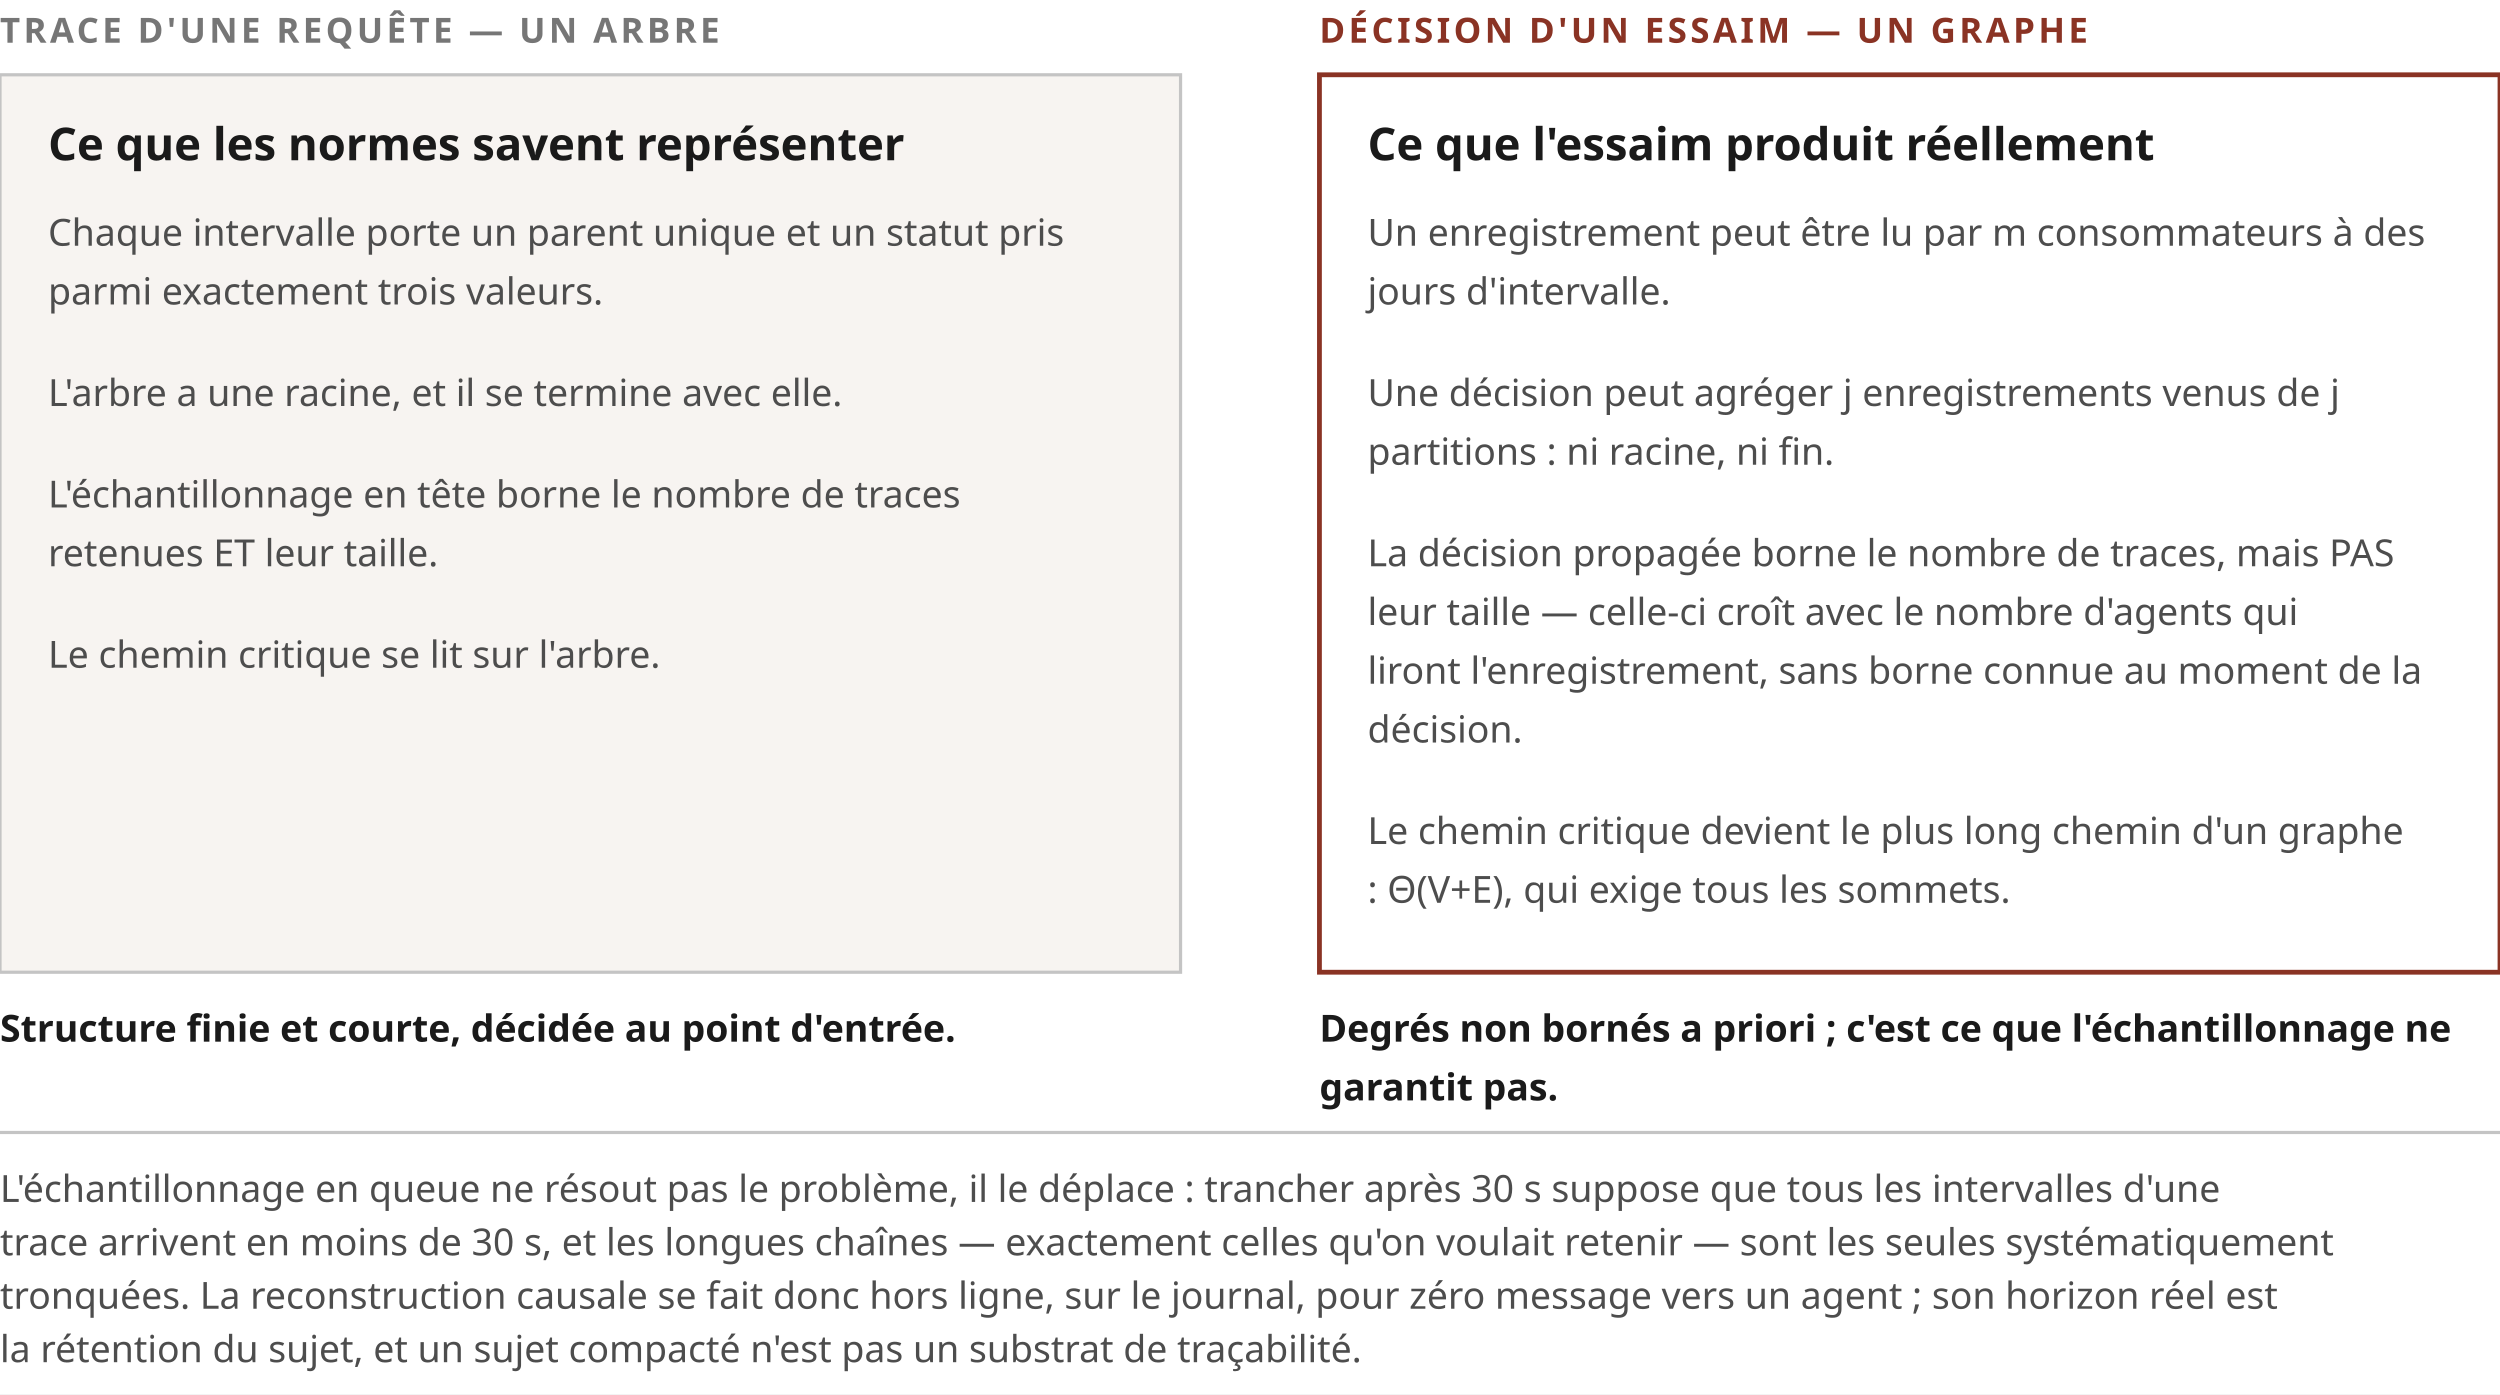
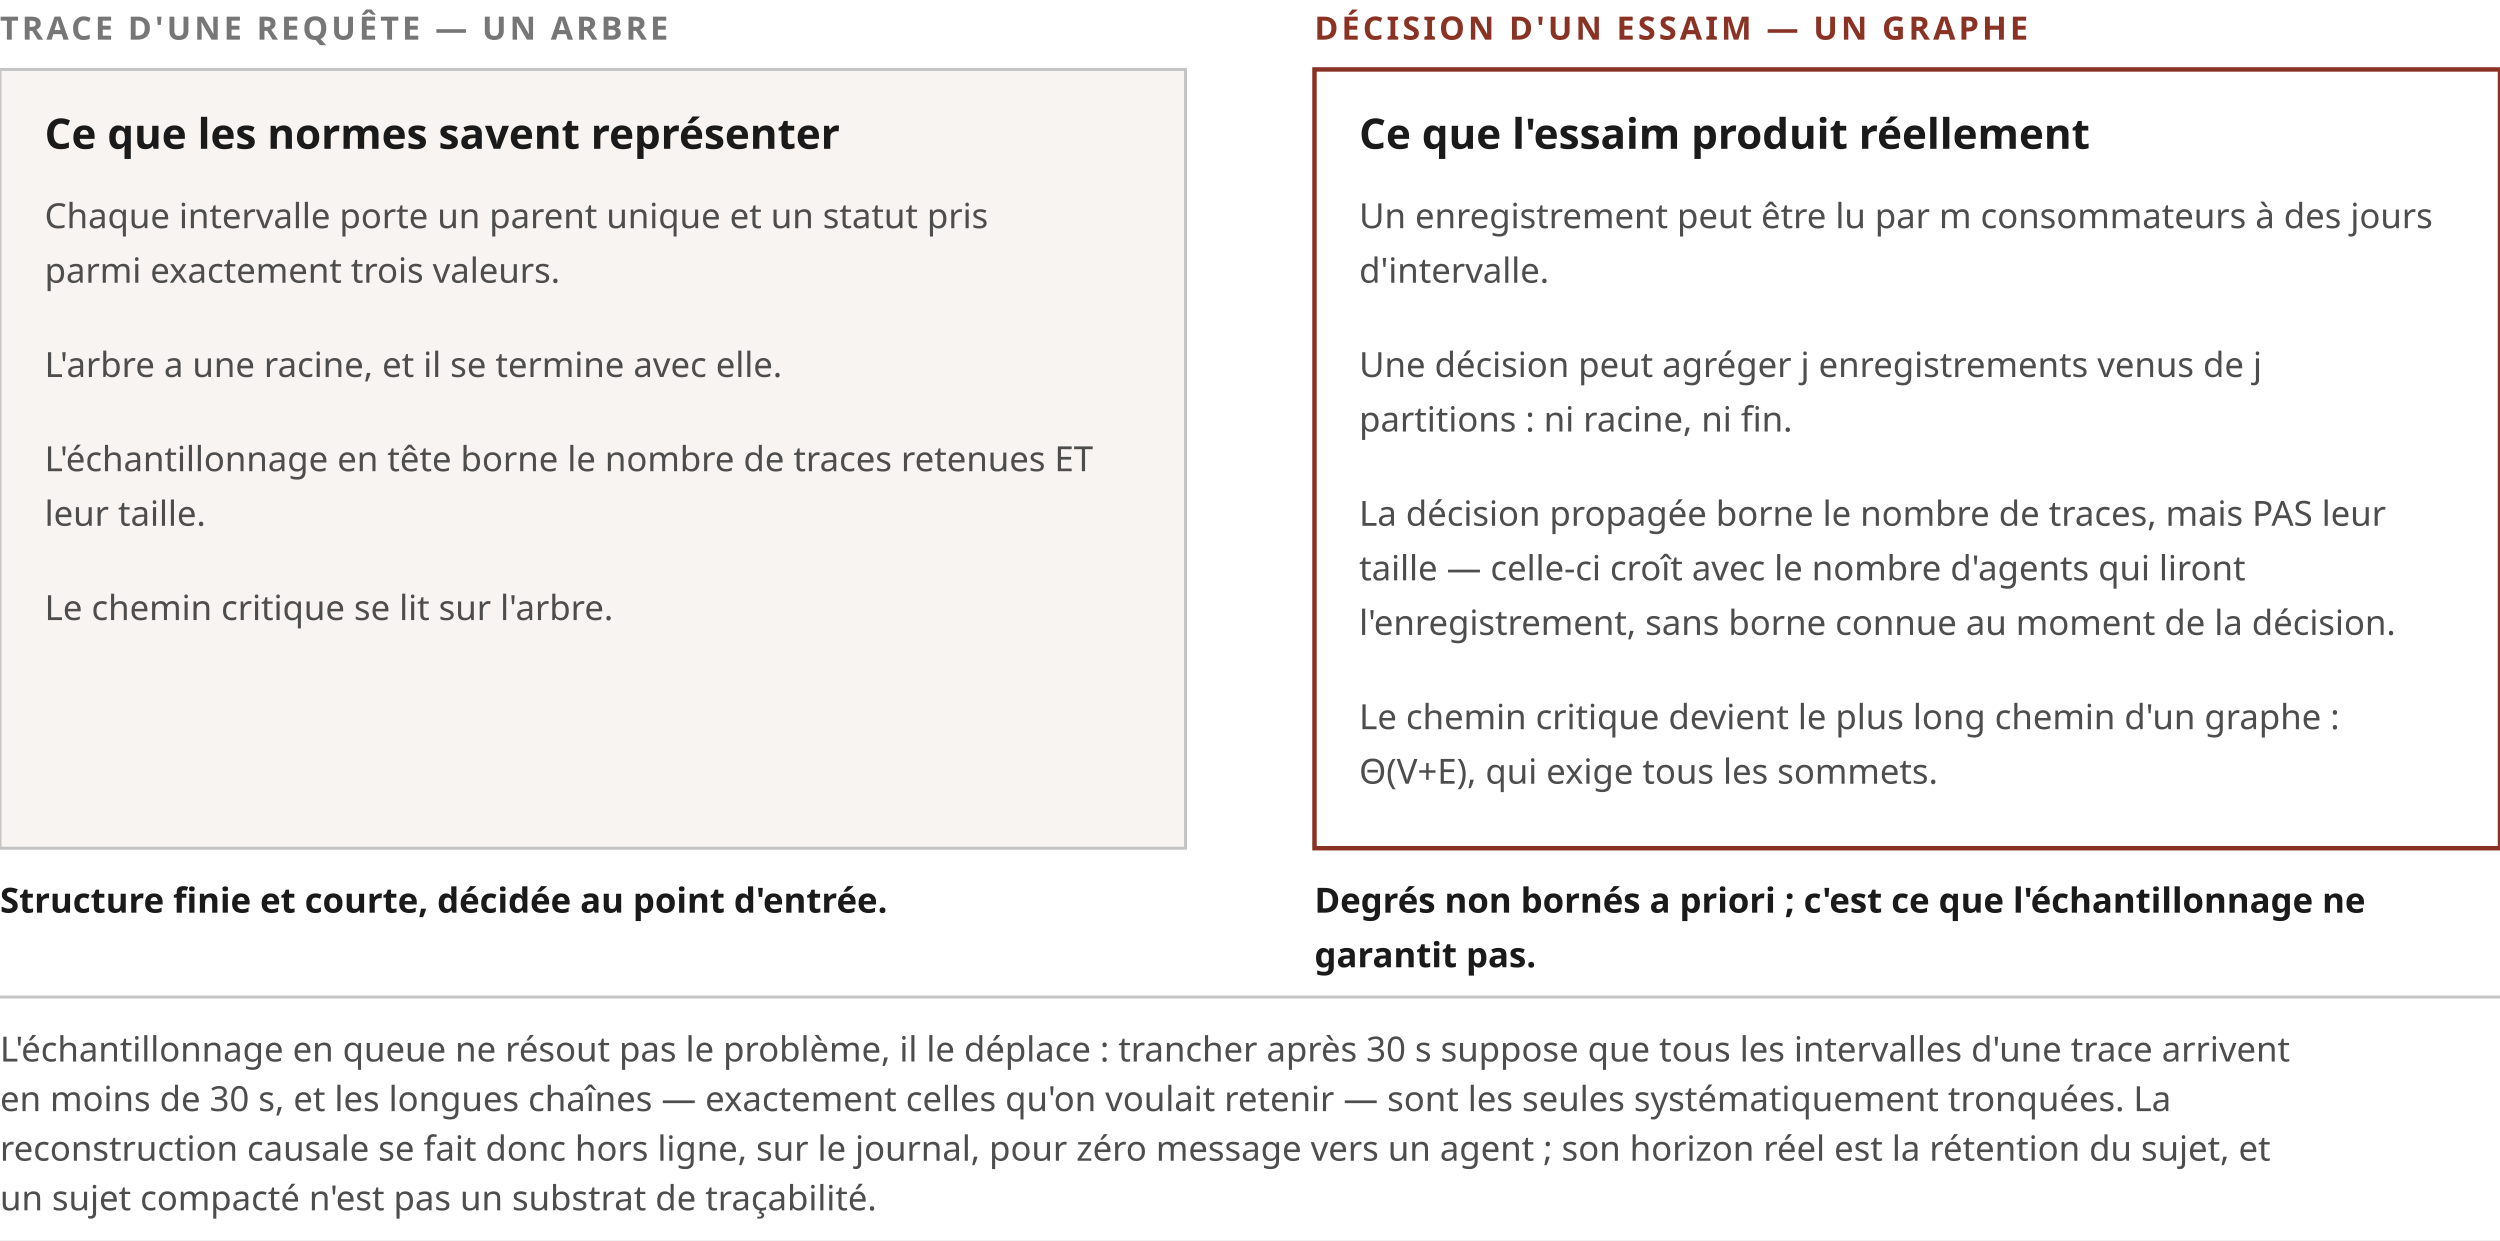
- <svg xmlns="http://www.w3.org/2000/svg" viewBox="0 0 468 261" width="468" height="261" role="img" aria-label="Deux panneaux opposant l'arbre d'une trace de requete et le graphe acyclique d'une decision d'essaim.">
+ <svg xmlns="http://www.w3.org/2000/svg" viewBox="0 0 504 250" width="504" height="250" role="img" aria-label="Deux panneaux opposant l'arbre d'une trace de requete et le graphe acyclique d'une decision d'essaim.">
  <defs>
    <style>
  .l      { font-family: Corbel, Candara, "Segoe UI", sans-serif; }
  .bande  { font-size: 8.5px; font-weight: 700; fill: #1A1A1A; }
  .rang   { font-size: 7px;   font-weight: 700; fill: #8A3324; }
  .titre  { font-size: 6.5px; font-weight: 700; fill: #8A3324; letter-spacing: .1em; }
  .titreg { font-size: 6.5px; font-weight: 700; fill: #767676; letter-spacing: .1em; }
  .ann    { font-size: 7px;   fill: #4D4D4D; }
  .annf   { font-size: 7px;   font-weight: 700; fill: #1A1A1A; }
  .renvoi { font-size: 6.2px; fill: #767676; }
  .chiffre{ font-size: 8px;   font-weight: 700; fill: #1A1A1A; }
  </style>
  </defs>
-   <rect x="0" y="0" width="468" height="261" fill="#FFFFFF" />
+   <rect x="0" y="0" width="504" height="250" fill="#FFFFFF" />
  <text class="l titreg" x="0" y="8">TRACE D'UNE REQUÊTE — UN ARBRE</text>
-   <rect x="0" y="14" width="221" height="168" fill="#F7F4F1" stroke="#C4C4C4" stroke-width=".6" />
+   <rect x="0" y="14" width="239" height="157" fill="#F7F4F1" stroke="#C4C4C4" stroke-width=".6" />
  <text class="l bande" x="9" y="30">Ce que les normes savent représenter</text>
  <text class="l ann" x="9" y="46">Chaque intervalle porte un parent unique et un statut pris</text>
  <text class="l ann" x="9" y="57">parmi exactement trois valeurs.</text>
  <text class="l ann" x="9" y="76">L'arbre a une racine, et il se termine avec elle.</text>
-   <text class="l ann" x="9" y="95">L'échantillonnage en tête borne le nombre de traces</text>
-   <text class="l ann" x="9" y="106">retenues ET leur taille.</text>
+   <text class="l ann" x="9" y="95">L'échantillonnage en tête borne le nombre de traces retenues ET</text>
+   <text class="l ann" x="9" y="106">leur taille.</text>
  <text class="l ann" x="9" y="125">Le chemin critique se lit sur l'arbre.</text>
-   <text class="l annf" x="0" y="195">Structure finie et courte, décidée au point d'entrée.</text>
-   <text class="l titre" x="247" y="8">DÉCISION D'UN ESSAIM — UN GRAPHE</text>
-   <rect x="247" y="14" width="221" height="168" fill="#FFFFFF" stroke="#8A3324" stroke-width=".9" />
-   <text class="l bande" x="256" y="30">Ce que l'essaim produit réellement</text>
-   <text class="l ann" x="256" y="46">Un enregistrement peut être lu par m consommateurs à des</text>
-   <text class="l ann" x="256" y="57">jours d'intervalle.</text>
-   <text class="l ann" x="256" y="76">Une décision peut agréger j enregistrements venus de j</text>
-   <text class="l ann" x="256" y="87">partitions : ni racine, ni fin.</text>
-   <text class="l ann" x="256" y="106">La décision propagée borne le nombre de traces, mais PAS</text>
-   <text class="l ann" x="256" y="117">leur taille — celle-ci croît avec le nombre d'agents qui</text>
-   <text class="l ann" x="256" y="128">liront l'enregistrement, sans borne connue au moment de la</text>
-   <text class="l ann" x="256" y="139">décision.</text>
-   <text class="l ann" x="256" y="158">Le chemin critique devient le plus long chemin d'un graphe</text>
-   <text class="l ann" x="256" y="169">: Θ(V+E), qui exige tous les sommets.</text>
-   <text class="l annf" x="247" y="195">Degrés non bornés a priori ; c'est ce que l'échantillonnage ne</text>
-   <text class="l annf" x="247" y="206">garantit pas.</text>
-   <path d="M 0 212 H 468" fill="none" stroke="#C4C4C4" stroke-width=".6" />
-   <text class="l ann" x="0" y="225">L'échantillonnage en queue ne résout pas le problème, il le déplace : trancher après 30 s suppose que tous les intervalles d'une</text>
-   <text class="l ann" x="0" y="235">trace arrivent en moins de 30 s, et les longues chaînes — exactement celles qu'on voulait retenir — sont les seules systématiquement</text>
-   <text class="l ann" x="0" y="245">tronquées. La reconstruction causale se fait donc hors ligne, sur le journal, pour zéro message vers un agent ; son horizon réel est</text>
-   <text class="l ann" x="0" y="255">la rétention du sujet, et un sujet compacté n'est pas un substrat de traçabilité.</text>
+   <text class="l annf" x="0" y="184">Structure finie et courte, décidée au point d'entrée.</text>
+   <text class="l titre" x="265" y="8">DÉCISION D'UN ESSAIM — UN GRAPHE</text>
+   <rect x="265" y="14" width="239" height="157" fill="#FFFFFF" stroke="#8A3324" stroke-width=".9" />
+   <text class="l bande" x="274" y="30">Ce que l'essaim produit réellement</text>
+   <text class="l ann" x="274" y="46">Un enregistrement peut être lu par m consommateurs à des jours</text>
+   <text class="l ann" x="274" y="57">d'intervalle.</text>
+   <text class="l ann" x="274" y="76">Une décision peut agréger j enregistrements venus de j</text>
+   <text class="l ann" x="274" y="87">partitions : ni racine, ni fin.</text>
+   <text class="l ann" x="274" y="106">La décision propagée borne le nombre de traces, mais PAS leur</text>
+   <text class="l ann" x="274" y="117">taille — celle-ci croît avec le nombre d'agents qui liront</text>
+   <text class="l ann" x="274" y="128">l'enregistrement, sans borne connue au moment de la décision.</text>
+   <text class="l ann" x="274" y="147">Le chemin critique devient le plus long chemin d'un graphe :</text>
+   <text class="l ann" x="274" y="158">Θ(V+E), qui exige tous les sommets.</text>
+   <text class="l annf" x="265" y="184">Degrés non bornés a priori ; c'est ce que l'échantillonnage ne</text>
+   <text class="l annf" x="265" y="195">garantit pas.</text>
+   <path d="M 0 201 H 504" fill="none" stroke="#C4C4C4" stroke-width=".6" />
+   <text class="l ann" x="0" y="214">L'échantillonnage en queue ne résout pas le problème, il le déplace : trancher après 30 s suppose que tous les intervalles d'une trace arrivent</text>
+   <text class="l ann" x="0" y="224">en moins de 30 s, et les longues chaînes — exactement celles qu'on voulait retenir — sont les seules systématiquement tronquées. La</text>
+   <text class="l ann" x="0" y="234">reconstruction causale se fait donc hors ligne, sur le journal, pour zéro message vers un agent ; son horizon réel est la rétention du sujet, et</text>
+   <text class="l ann" x="0" y="244">un sujet compacté n'est pas un substrat de traçabilité.</text>
</svg>
